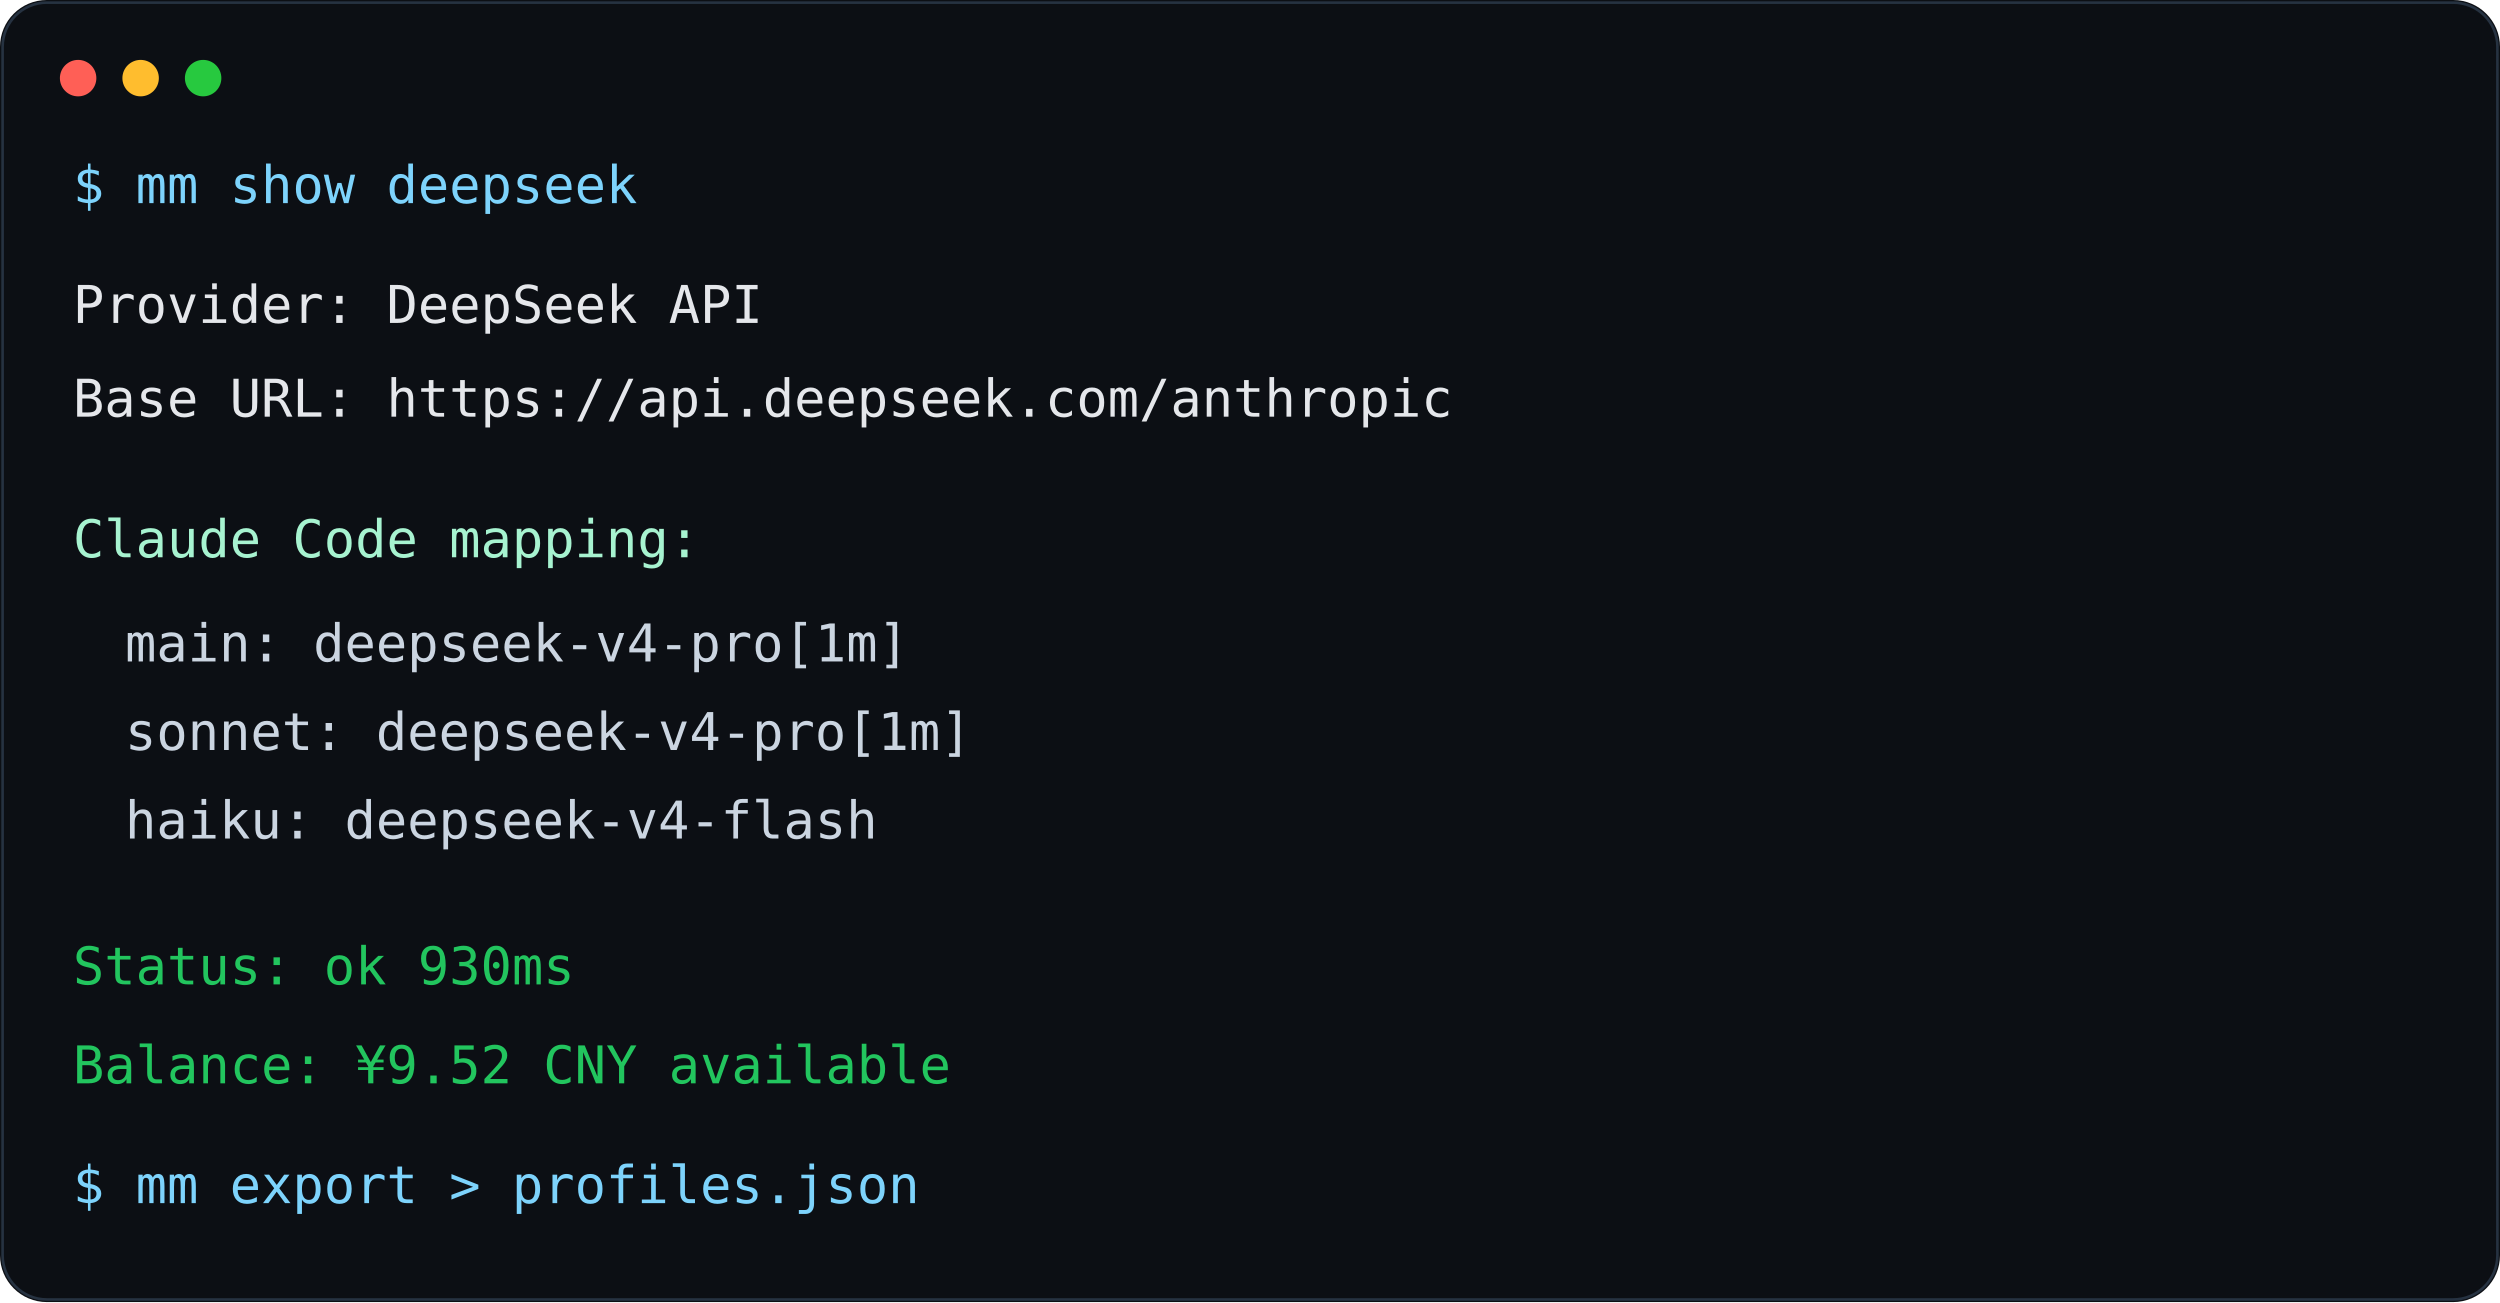
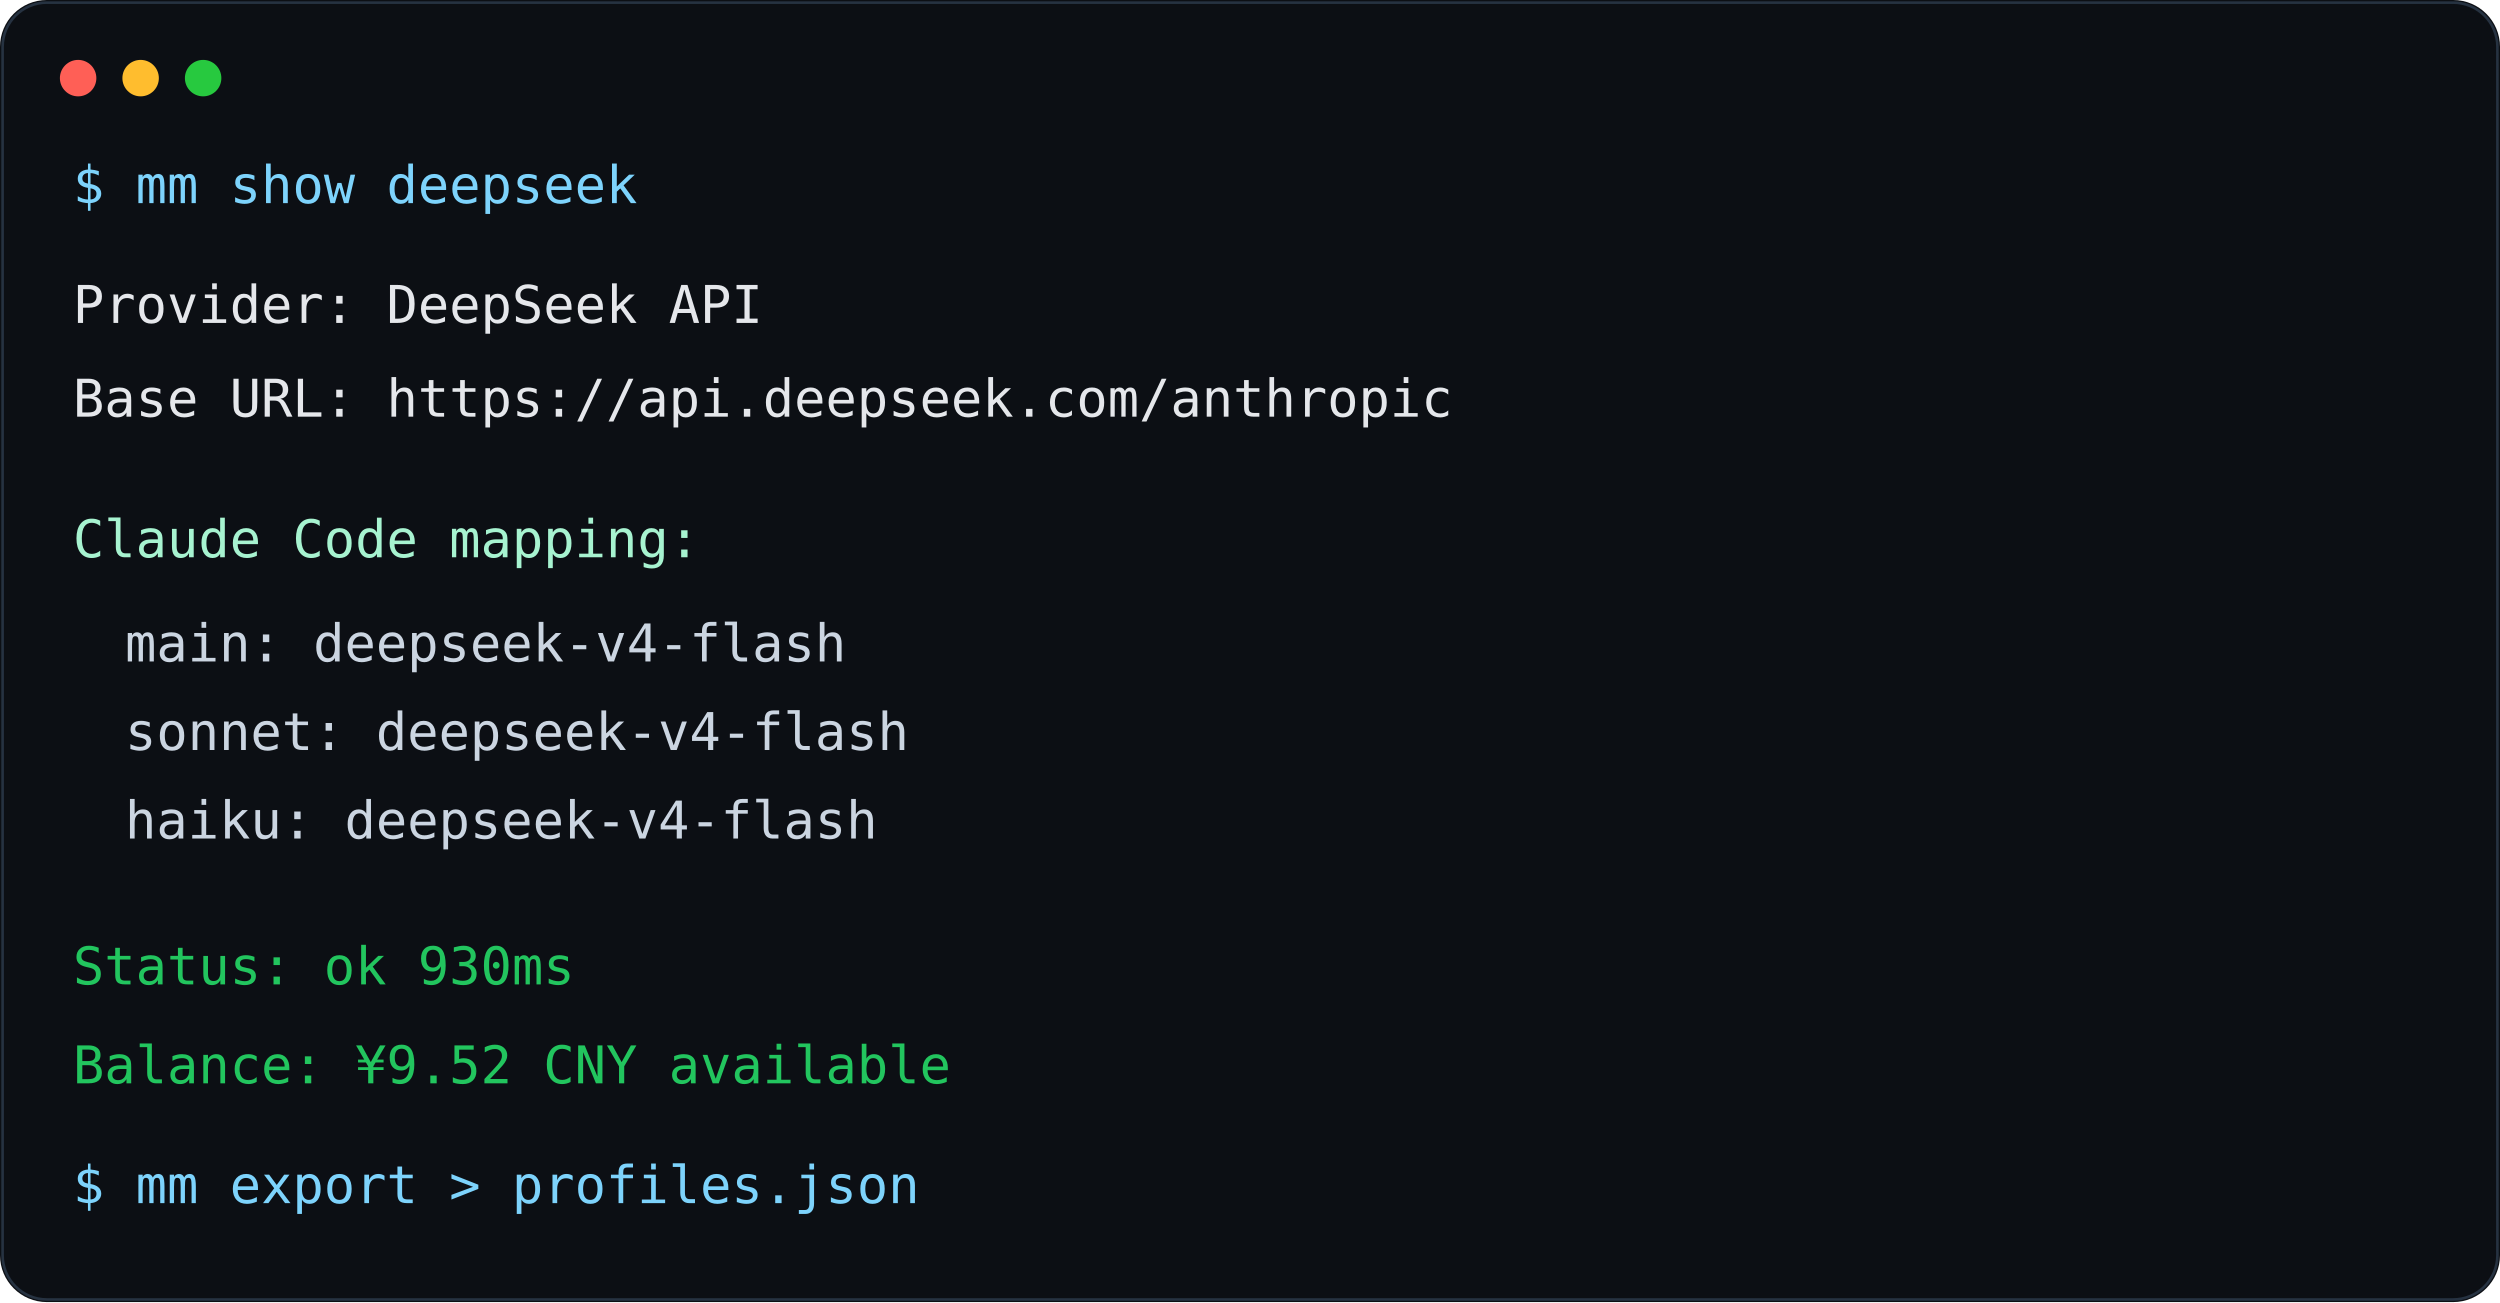
<svg xmlns="http://www.w3.org/2000/svg" width="960" height="500" viewBox="0 0 960 500" fill="none">
  <rect width="960" height="500" rx="18" fill="#0C0F14" />
  <rect x="1" y="1" width="958" height="498" rx="17" stroke="#263241" />
  <circle cx="30" cy="30" r="7" fill="#FF5F56" />
  <circle cx="54" cy="30" r="7" fill="#FFBD2E" />
  <circle cx="78" cy="30" r="7" fill="#27C93F" />
  <text x="28" y="78" fill="#7DD3FC" font-family="SFMono-Regular, Menlo, Consolas, monospace" font-size="20">$ mm show deepseek</text>
  <text x="28" y="124" fill="#E5E7EB" font-family="SFMono-Regular, Menlo, Consolas, monospace" font-size="20">Provider: DeepSeek API</text>
  <text x="28" y="160" fill="#E5E7EB" font-family="SFMono-Regular, Menlo, Consolas, monospace" font-size="20">Base URL: https://api.deepseek.com/anthropic</text>
  <text x="28" y="214" fill="#A7F3D0" font-family="SFMono-Regular, Menlo, Consolas, monospace" font-size="20">Claude Code mapping:</text>
-   <text x="48" y="254" fill="#CBD5E1" font-family="SFMono-Regular, Menlo, Consolas, monospace" font-size="20">main:     deepseek-v4-pro[1m]</text>
-   <text x="48" y="288" fill="#CBD5E1" font-family="SFMono-Regular, Menlo, Consolas, monospace" font-size="20">sonnet:   deepseek-v4-pro[1m]</text>
+   <text x="48" y="254" fill="#CBD5E1" font-family="SFMono-Regular, Menlo, Consolas, monospace" font-size="20">main:     deepseek-v4-flash</text>
+   <text x="48" y="288" fill="#CBD5E1" font-family="SFMono-Regular, Menlo, Consolas, monospace" font-size="20">sonnet:   deepseek-v4-flash</text>
  <text x="48" y="322" fill="#CBD5E1" font-family="SFMono-Regular, Menlo, Consolas, monospace" font-size="20">haiku:    deepseek-v4-flash</text>
  <text x="28" y="378" fill="#22C55E" font-family="SFMono-Regular, Menlo, Consolas, monospace" font-size="20">Status: ok 930ms</text>
  <text x="28" y="416" fill="#22C55E" font-family="SFMono-Regular, Menlo, Consolas, monospace" font-size="20">Balance: ¥9.52 CNY available</text>
  <text x="28" y="462" fill="#7DD3FC" font-family="SFMono-Regular, Menlo, Consolas, monospace" font-size="20">$ mm export &gt; profiles.json</text>
</svg>
